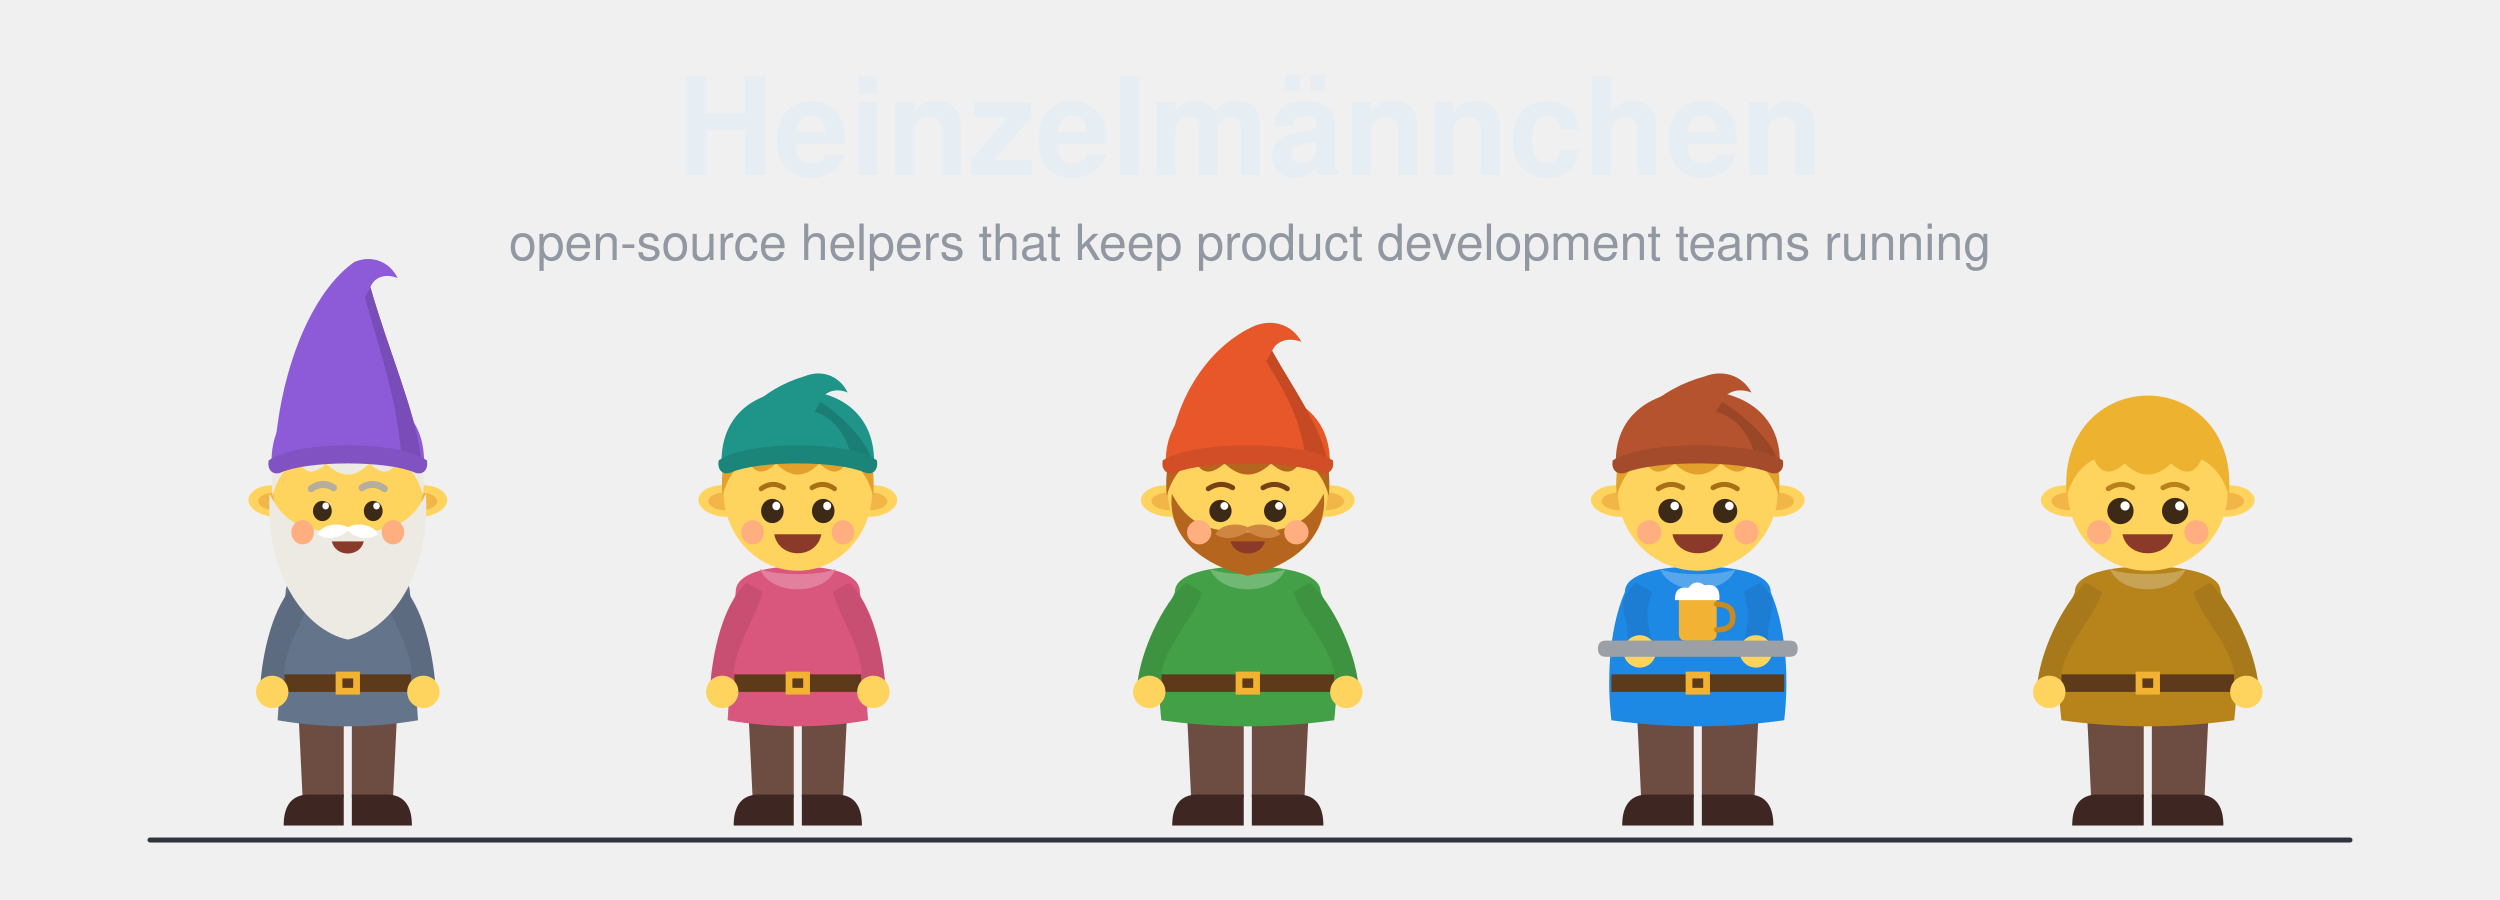
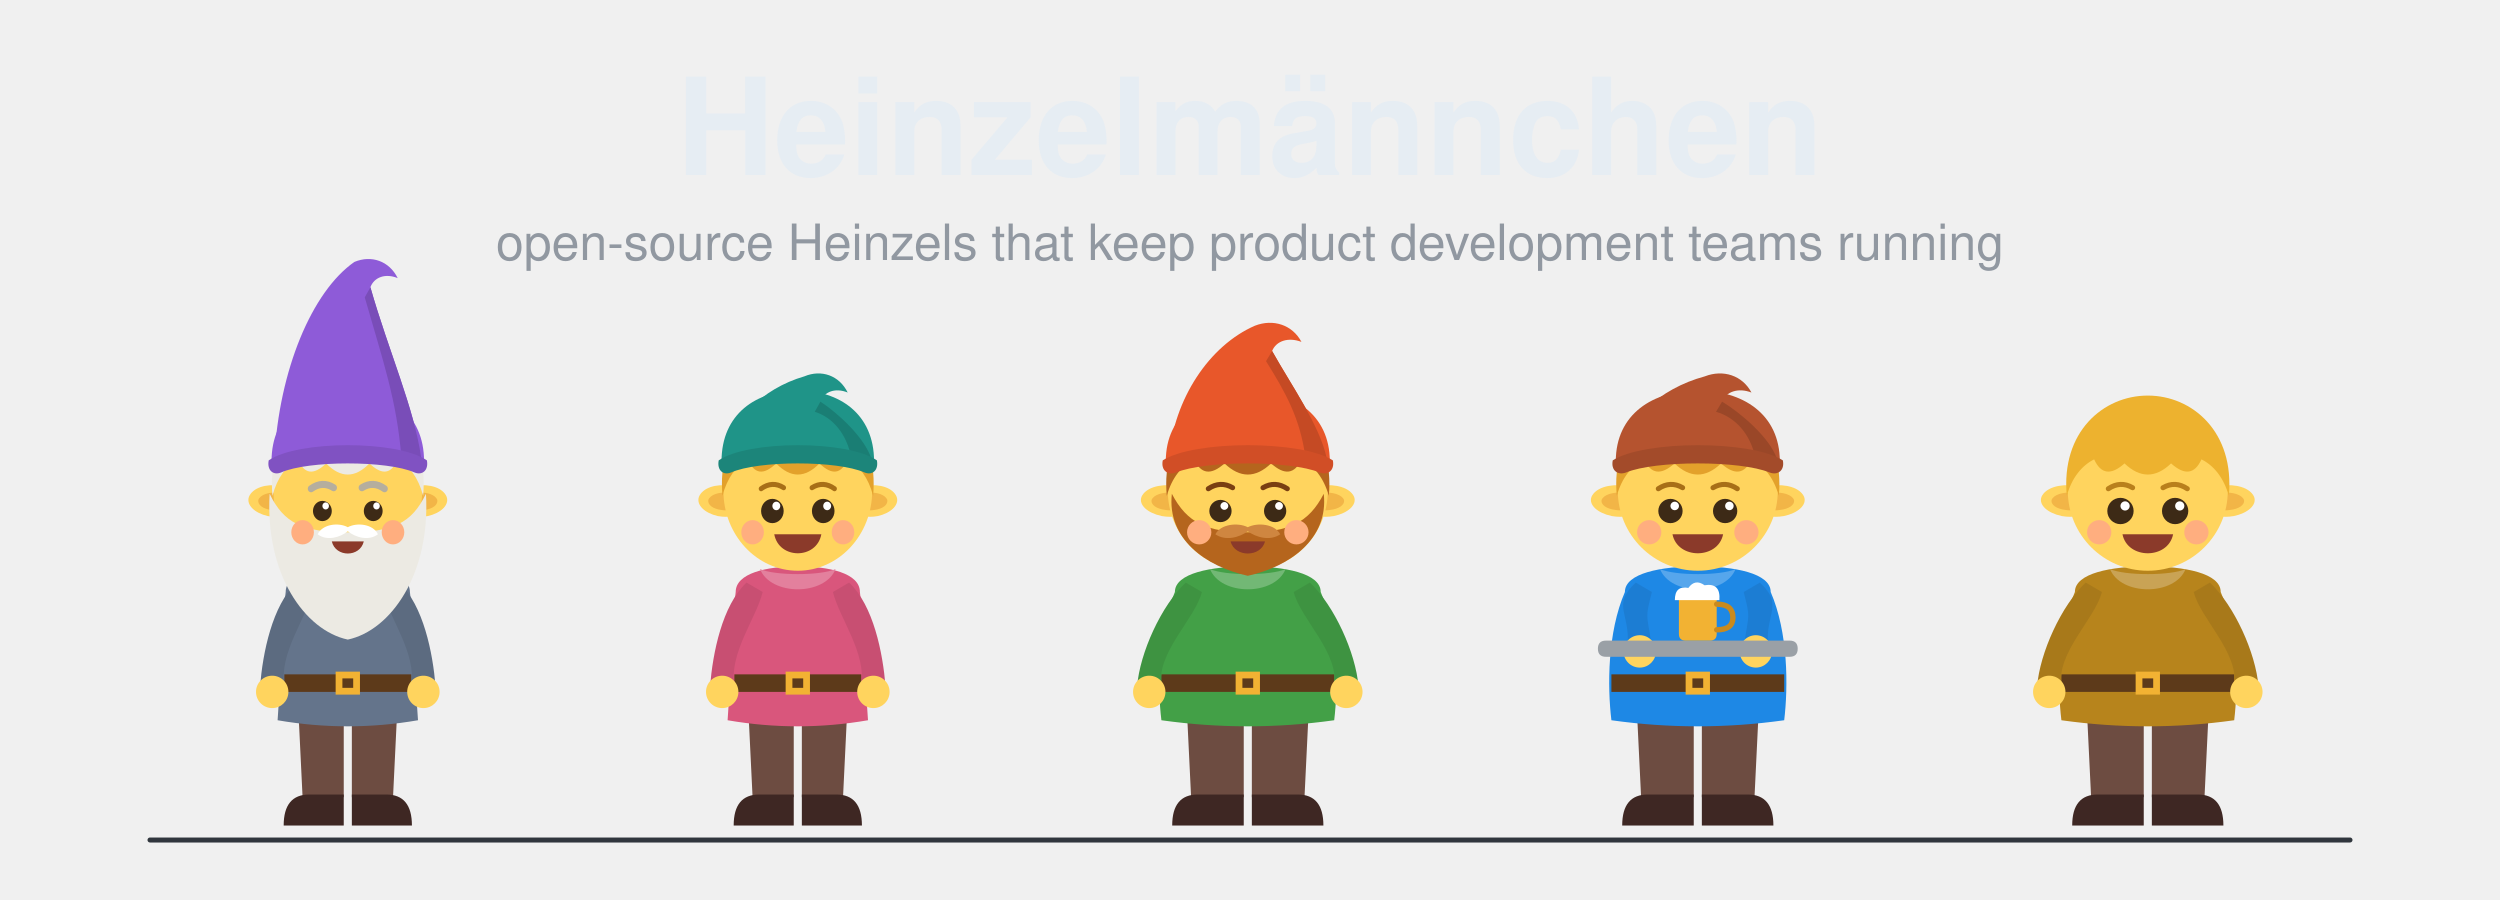
- <svg xmlns="http://www.w3.org/2000/svg" viewBox="0 0 1000 360" role="img" aria-label="Heinzelmännchen: a small crowd of gnome-like helpers walking together">
+ <svg xmlns="http://www.w3.org/2000/svg" viewBox="0 0 1000 360" role="img" aria-label="Heinzelmännchen: a small crowd of gnome-like Heinzels walking together">
  <style>
    .g { transform-box: fill-box; transform-origin: 50% 100%; }
    @media (prefers-reduced-motion: no-preference) {
      .g { animation: walk 1.6s ease-in-out infinite; }
      .g0 { animation-delay: -0.00s; }
      .g1 { animation-delay: -0.32s; }
      .g2 { animation-delay: -0.64s; }
      .g3 { animation-delay: -0.96s; }
      .g4 { animation-delay: -1.28s; }
    }
    @keyframes walk { 0%, 100% { transform: translateY(0) rotate(-1.5deg); } 50% { transform: translateY(-6px) rotate(1.5deg); } }
  </style>
  <text x="500" y="70" text-anchor="middle" font-family="-apple-system, 'Segoe UI', Helvetica, Arial, sans-serif" font-size="54" font-weight="700" fill="#e6edf3">Heinzelmännchen</text>
-   <text x="500" y="104" text-anchor="middle" font-family="-apple-system, 'Segoe UI', Helvetica, Arial, sans-serif" font-size="20" fill="#9198a1">open-source helpers that keep product development teams running</text>
+   <text x="500" y="104" text-anchor="middle" font-family="-apple-system, 'Segoe UI', Helvetica, Arial, sans-serif" font-size="20" fill="#9198a1">open-source Heinzels that keep product development teams running</text>
  <line x1="60" y1="336" x2="940" y2="336" stroke="#30363d" stroke-width="2" stroke-linecap="round" />
  <g transform="translate(70 101.8) scale(0.27)">
    <g class="g g0">
      <path d="M183 680 H250 V804 H189 Z" fill="#6D4C41" />
      <path d="M329 680 H262 V804 H323 Z" fill="#6D4C41" />
      <path d="M161 846 Q161 800 199 800 H250 V846 Z" fill="#3E2723" />
      <path d="M351 846 Q351 800 313 800 H262 V846 Z" fill="#3E2723" />
      <path d="M164 500 C164 472 210 462 256 462 C302 462 348 472 348 500 C356 560 356 640 360 690 Q256 708 152 690 C156 640 156 560 164 500 Z" fill="#64748B" />
      <path d="M200 466 C216 506 296 506 312 466 C290 476 222 476 200 466 Z" fill="#8B97A8" />
      <path d="M162 622 H350 V648 H162 Z" fill="#5D3A1A" />
      <path d="M238 618 H274 V652 H238 Z M248 628 V642 H264 V628 Z" fill="#F2B233" />
      <path d="M180 486 C144 520 130 590 126 640 L162 640 C154 590 194 540 204 500 Z" fill="#5C6B80" />
      <circle cx="144" cy="648" r="24" fill="#FFD45E" />
      <path d="M332 486 C368 520 382 590 386 640 L350 640 C358 590 318 540 308 500 Z" fill="#5C6B80" />
      <circle cx="368" cy="648" r="24" fill="#FFD45E" />
      <g transform="matrix(0.6975 0 0 0.75 77.44 173)">
        <path d="M112 226 C82 222 54 230 46 248 C40 264 58 280 86 286 C98 288 108 288 114 286 Z" fill="#FFD45E" />
        <path d="M400 226 C430 222 458 230 466 248 C472 264 454 280 426 286 C414 288 404 288 398 286 Z" fill="#FFD45E" />
        <path d="M108 240 C88 238 70 244 66 254 C64 264 76 272 94 274 C100 275 106 275 110 274 Z" fill="#F2B547" />
        <path d="M404 240 C424 238 442 244 446 254 C448 264 436 272 418 274 C412 275 406 275 402 274 Z" fill="#F2B547" />
        <circle cx="256" cy="236" r="158" fill="#FFD45E" />
        <path d="M96 246 C84 120 168 48 256 48 C344 48 428 120 416 246 C406 210 386 186 362 174 Q342 218 302 182 Q256 226 210 182 Q170 218 150 174 C126 186 106 210 96 246 Z" fill="#ECEAE3" />
        <path d="M90 242 C80 400.4 164.7 512 256 530 C347.3 512 432 400.4 422 242 C392 300 352 318 256 318 C160 318 120 300 90 242 Z" fill="#ECEAE3" />
        <path d="M94 178 C94 84 168 38 256 38 C344 38 418 84 418 178 Z" fill="#8E5BD8" />
        <path d="M100 172 C110 -2.6 180 -157.8 270 -216 C306 -230 344 -218 362 -184 C336 -194 312 -186 304 -166 C342 -41.4 398 75 412 172 Z" fill="#8E5BD8" />
        <path d="M304 -166 C342 -41.4 398 75 412 172 L370 172 C360 55.6 330 -22 292 -146 Z" fill="#794DB8" />
        <path d="M88 176 C150 136 362 136 424 176 C428 196 414 206 398 200 C340 176 172 176 114 200 C98 206 84 196 88 176 Z" fill="#8052C2" />
        <circle cx="160" cy="318" r="24" fill="#FFAE7F" />
        <circle cx="352" cy="318" r="24" fill="#FFAE7F" />
        <path d="M178 232 Q202 216 226 230" fill="none" stroke="#B5AE9E" stroke-width="14" stroke-linecap="round" stroke-linejoin="round" />
        <path d="M286 230 Q310 216 334 232" fill="none" stroke="#B5AE9E" stroke-width="14" stroke-linecap="round" stroke-linejoin="round" />
        <circle cx="202" cy="276" r="20" fill="#3D2A16" />
        <circle cx="310" cy="276" r="20" fill="#3D2A16" />
        <circle cx="209" cy="266" r="7" fill="#FFFFFF" />
        <circle cx="317" cy="266" r="7" fill="#FFFFFF" />
        <path d="M222 336 C230 368 282 368 290 336 Z" fill="#8B3A2A" />
        <path d="M256 308 C236 298 202 302 192 322 C212 336 240 328 256 316 C272 328 300 336 320 322 C310 302 276 298 256 308 Z" fill="#FFFFFF" />
      </g>
    </g>
  </g>
  <g transform="translate(250 101.8) scale(0.27)">
    <g class="g g1">
      <path d="M183 680 H250 V804 H189 Z" fill="#6D4C41" />
      <path d="M329 680 H262 V804 H323 Z" fill="#6D4C41" />
      <path d="M161 846 Q161 800 199 800 H250 V846 Z" fill="#3E2723" />
      <path d="M351 846 Q351 800 313 800 H262 V846 Z" fill="#3E2723" />
      <path d="M164 500 C164 472 210 462 256 462 C302 462 348 472 348 500 C356 560 356 640 360 690 Q256 708 152 690 C156 640 156 560 164 500 Z" fill="#D9567C" />
      <path d="M200 466 C216 506 296 506 312 466 C290 476 222 476 200 466 Z" fill="#E3809D" />
      <path d="M162 622 H350 V648 H162 Z" fill="#5D3A1A" />
      <path d="M238 618 H274 V652 H238 Z M248 628 V642 H264 V628 Z" fill="#F2B233" />
      <path d="M180 486 C144 520 130 590 126 640 L162 640 C154 590 194 540 204 500 Z" fill="#C84F72" />
      <circle cx="144" cy="648" r="24" fill="#FFD45E" />
      <path d="M332 486 C368 520 382 590 386 640 L350 640 C358 590 318 540 308 500 Z" fill="#C84F72" />
      <circle cx="368" cy="648" r="24" fill="#FFD45E" />
      <g transform="matrix(0.6975 0 0 0.75 77.44 173)">
        <path d="M112 226 C82 222 54 230 46 248 C40 264 58 280 86 286 C98 288 108 288 114 286 Z" fill="#FFD45E" />
        <path d="M400 226 C430 222 458 230 466 248 C472 264 454 280 426 286 C414 288 404 288 398 286 Z" fill="#FFD45E" />
        <path d="M108 240 C88 238 70 244 66 254 C64 264 76 272 94 274 C100 275 106 275 110 274 Z" fill="#F2B547" />
        <path d="M404 240 C424 238 442 244 446 254 C448 264 436 272 418 274 C412 275 406 275 402 274 Z" fill="#F2B547" />
        <circle cx="256" cy="236" r="158" fill="#FFD45E" />
        <path d="M96 246 C84 120 168 48 256 48 C344 48 428 120 416 246 C406 210 386 186 362 174 Q342 218 302 182 Q256 226 210 182 Q170 218 150 174 C126 186 106 210 96 246 Z" fill="#E3A12B" />
        <path d="M94 178 C94 84 168 38 256 38 C344 38 418 84 418 178 Z" fill="#1F9488" />
        <path d="M100 172 C110 99.1 180 34.3 270 10 C306 -4 344 8 362 42 C336 32 312 40 304 60 C342 82.9 398 131.5 412 172 Z" fill="#1F9488" />
        <path d="M304 60 C342 82.9 398 131.5 412 172 L370 172 C360 123.4 330 91 292 80 Z" fill="#1A7E74" />
        <path d="M88 176 C150 136 362 136 424 176 C428 196 414 206 398 200 C340 176 172 176 114 200 C98 206 84 196 88 176 Z" fill="#1C857A" />
        <circle cx="160" cy="318" r="24" fill="#FFAE7F" />
        <circle cx="352" cy="318" r="24" fill="#FFAE7F" />
        <path d="M178 232 Q202 216 226 230" fill="none" stroke="#A86F17" stroke-width="10" stroke-linecap="round" stroke-linejoin="round" />
        <path d="M286 230 Q310 216 334 232" fill="none" stroke="#A86F17" stroke-width="10" stroke-linecap="round" stroke-linejoin="round" />
        <circle cx="202" cy="276" r="24" fill="#3D2A16" />
        <circle cx="310" cy="276" r="24" fill="#3D2A16" />
        <circle cx="210.4" cy="266" r="8.4" fill="#FFFFFF" />
        <circle cx="318.4" cy="266" r="8.4" fill="#FFFFFF" />
        <path d="M206 322 C216 372 296 372 306 322 Z" fill="#8B3A2A" />
      </g>
    </g>
  </g>
  <g transform="translate(430 101.8) scale(0.27)">
    <g class="g g2">
      <path d="M166 680 H250 V804 H172 Z" fill="#6D4C41" />
      <path d="M346 680 H262 V804 H340 Z" fill="#6D4C41" />
      <path d="M144 846 Q144 800 182 800 H250 V846 Z" fill="#3E2723" />
      <path d="M368 846 Q368 800 330 800 H262 V846 Z" fill="#3E2723" />
      <path d="M148 500 C148 472 202 462 256 462 C310 462 364 472 364 500 C390 560 390 640 384 690 Q256 708 128 690 C122 640 122 560 148 500 Z" fill="#43A047" />
      <path d="M200 466 C216 506 296 506 312 466 C290 476 222 476 200 466 Z" fill="#72B875" />
      <path d="M128 622 H384 V648 H128 Z" fill="#5D3A1A" />
      <path d="M238 618 H274 V652 H238 Z M248 628 V642 H264 V628 Z" fill="#F2B233" />
      <path d="M164 486 C128 520 96 590 92 640 L128 640 C120 590 178 540 188 500 Z" fill="#3E9341" />
      <circle cx="110" cy="648" r="24" fill="#FFD45E" />
      <path d="M348 486 C384 520 416 590 420 640 L384 640 C392 590 334 540 324 500 Z" fill="#3E9341" />
      <circle cx="402" cy="648" r="24" fill="#FFD45E" />
      <g transform="matrix(0.75 0 0 0.75 64 173)">
        <path d="M112 226 C82 222 54 230 46 248 C40 264 58 280 86 286 C98 288 108 288 114 286 Z" fill="#FFD45E" />
        <path d="M400 226 C430 222 458 230 466 248 C472 264 454 280 426 286 C414 288 404 288 398 286 Z" fill="#FFD45E" />
        <path d="M108 240 C88 238 70 244 66 254 C64 264 76 272 94 274 C100 275 106 275 110 274 Z" fill="#F2B547" />
        <path d="M404 240 C424 238 442 244 446 254 C448 264 436 272 418 274 C412 275 406 275 402 274 Z" fill="#F2B547" />
        <circle cx="256" cy="236" r="158" fill="#FFD45E" />
        <path d="M96 246 C84 120 168 48 256 48 C344 48 428 120 416 246 C406 210 386 186 362 174 Q342 218 302 182 Q256 226 210 182 Q170 218 150 174 C126 186 106 210 96 246 Z" fill="#B5651D" />
        <path d="M106 242 C96 331.1 173.5 386 256 404 C338.5 386 416 331.1 406 242 C376 300 336 318 256 318 C176 318 136 300 106 242 Z" fill="#B5651D" />
        <path d="M94 178 C94 84 168 38 256 38 C344 38 418 84 418 178 Z" fill="#E8572A" />
        <path d="M100 172 C110 54.1 180 -50.7 270 -90 C306 -104 344 -92 362 -58 C336 -68 312 -60 304 -40 C342 27.9 398 106.5 412 172 Z" fill="#E8572A" />
        <path d="M304 -40 C342 27.9 398 106.5 412 172 L370 172 C360 93.4 330 41 292 -20 Z" fill="#C54A24" />
        <path d="M88 176 C150 136 362 136 424 176 C428 196 414 206 398 200 C340 176 172 176 114 200 C98 206 84 196 88 176 Z" fill="#D14E26" />
        <circle cx="160" cy="318" r="24" fill="#FFAE7F" />
        <circle cx="352" cy="318" r="24" fill="#FFAE7F" />
        <path d="M178 232 Q202 216 226 230" fill="none" stroke="#7A3F12" stroke-width="10" stroke-linecap="round" stroke-linejoin="round" />
        <path d="M286 230 Q310 216 334 232" fill="none" stroke="#7A3F12" stroke-width="10" stroke-linecap="round" stroke-linejoin="round" />
        <circle cx="202" cy="276" r="22" fill="#3D2A16" />
        <circle cx="310" cy="276" r="22" fill="#3D2A16" />
        <circle cx="209.7" cy="266" r="7.7" fill="#FFFFFF" />
        <circle cx="317.7" cy="266" r="7.7" fill="#FFFFFF" />
        <path d="M222 336 C230 368 282 368 290 336 Z" fill="#8B3A2A" />
        <path d="M256 308 C236 298 202 302 192 322 C212 336 240 328 256 316 C272 328 300 336 320 322 C310 302 276 298 256 308 Z" fill="#CF8640" />
      </g>
    </g>
  </g>
  <g transform="translate(610 101.8) scale(0.27)">
    <g class="g g3">
      <path d="M166 680 H250 V804 H172 Z" fill="#6D4C41" />
      <path d="M346 680 H262 V804 H340 Z" fill="#6D4C41" />
      <path d="M144 846 Q144 800 182 800 H250 V846 Z" fill="#3E2723" />
      <path d="M368 846 Q368 800 330 800 H262 V846 Z" fill="#3E2723" />
      <path d="M148 500 C148 472 202 462 256 462 C310 462 364 472 364 500 C390 560 390 640 384 690 Q256 708 128 690 C122 640 122 560 148 500 Z" fill="#1E88E5" />
      <path d="M200 466 C216 506 296 506 312 466 C290 476 222 476 200 466 Z" fill="#56A6EC" />
      <path d="M128 622 H384 V648 H128 Z" fill="#5D3A1A" />
      <path d="M238 618 H274 V652 H238 Z M248 628 V642 H264 V628 Z" fill="#F2B233" />
      <path d="M164 486 C128 520 156 530 152 580 L188 580 C180 530 178 540 188 500 Z" fill="#1C7DD3" />
      <circle cx="170" cy="588" r="24" fill="#FFD45E" />
      <path d="M348 486 C384 520 356 530 360 580 L324 580 C332 530 334 540 324 500 Z" fill="#1C7DD3" />
      <circle cx="342" cy="588" r="24" fill="#FFD45E" />
      <path d="M120 572 H392 Q404 572 404 584 Q404 596 392 596 H120 Q108 596 108 584 Q108 572 120 572 Z" fill="#9AA0A6" />
      <path d="M228 506 H284 V562 Q284 572 274 572 H238 Q228 572 228 562 Z" fill="#F2B233" />
      <path d="M284 518 Q308 518 308 538 Q308 556 284 556" fill="none" stroke="#C98A1E" stroke-width="8" stroke-linecap="round" stroke-linejoin="round" />
      <path d="M222 512 Q222 490 242 494 Q252 480 266 490 Q290 486 288 512 Z" fill="#FFFFFF" />
      <g transform="matrix(0.75 0 0 0.75 64 173)">
        <path d="M112 226 C82 222 54 230 46 248 C40 264 58 280 86 286 C98 288 108 288 114 286 Z" fill="#FFD45E" />
        <path d="M400 226 C430 222 458 230 466 248 C472 264 454 280 426 286 C414 288 404 288 398 286 Z" fill="#FFD45E" />
        <path d="M108 240 C88 238 70 244 66 254 C64 264 76 272 94 274 C100 275 106 275 110 274 Z" fill="#F2B547" />
        <path d="M404 240 C424 238 442 244 446 254 C448 264 436 272 418 274 C412 275 406 275 402 274 Z" fill="#F2B547" />
        <circle cx="256" cy="236" r="158" fill="#FFD45E" />
        <path d="M96 246 C84 120 168 48 256 48 C344 48 428 120 416 246 C406 210 386 186 362 174 Q342 218 302 182 Q256 226 210 182 Q170 218 150 174 C126 186 106 210 96 246 Z" fill="#E3A12B" />
        <path d="M94 178 C94 84 168 38 256 38 C344 38 418 84 418 178 Z" fill="#B5532F" />
        <path d="M100 172 C110 99.1 180 34.3 270 10 C306 -4 344 8 362 42 C336 32 312 40 304 60 C342 82.9 398 131.5 412 172 Z" fill="#B5532F" />
        <path d="M304 60 C342 82.9 398 131.5 412 172 L370 172 C360 123.4 330 91 292 80 Z" fill="#9A4728" />
        <path d="M88 176 C150 136 362 136 424 176 C428 196 414 206 398 200 C340 176 172 176 114 200 C98 206 84 196 88 176 Z" fill="#A34B2A" />
        <circle cx="160" cy="318" r="24" fill="#FFAE7F" />
        <circle cx="352" cy="318" r="24" fill="#FFAE7F" />
        <path d="M178 232 Q202 216 226 230" fill="none" stroke="#A86F17" stroke-width="10" stroke-linecap="round" stroke-linejoin="round" />
        <path d="M286 230 Q310 216 334 232" fill="none" stroke="#A86F17" stroke-width="10" stroke-linecap="round" stroke-linejoin="round" />
        <circle cx="202" cy="276" r="24" fill="#3D2A16" />
        <circle cx="310" cy="276" r="24" fill="#3D2A16" />
        <circle cx="210.4" cy="266" r="8.4" fill="#FFFFFF" />
        <circle cx="318.4" cy="266" r="8.4" fill="#FFFFFF" />
        <path d="M206 322 C216 372 296 372 306 322 Z" fill="#8B3A2A" />
      </g>
    </g>
  </g>
  <g transform="translate(790 101.8) scale(0.27)">
    <g class="g g4">
      <path d="M166 680 H250 V804 H172 Z" fill="#6D4C41" />
      <path d="M346 680 H262 V804 H340 Z" fill="#6D4C41" />
      <path d="M144 846 Q144 800 182 800 H250 V846 Z" fill="#3E2723" />
      <path d="M368 846 Q368 800 330 800 H262 V846 Z" fill="#3E2723" />
      <path d="M148 500 C148 472 202 462 256 462 C310 462 364 472 364 500 C390 560 390 640 384 690 Q256 708 128 690 C122 640 122 560 148 500 Z" fill="#B7841C" />
      <path d="M200 466 C216 506 296 506 312 466 C290 476 222 476 200 466 Z" fill="#C9A355" />
      <path d="M128 622 H384 V648 H128 Z" fill="#5D3A1A" />
      <path d="M238 618 H274 V652 H238 Z M248 628 V642 H264 V628 Z" fill="#F2B233" />
      <path d="M164 486 C128 520 96 590 92 640 L128 640 C120 590 178 540 188 500 Z" fill="#A8791A" />
      <circle cx="110" cy="648" r="24" fill="#FFD45E" />
      <path d="M348 486 C384 520 416 590 420 640 L384 640 C392 590 334 540 324 500 Z" fill="#A8791A" />
      <circle cx="402" cy="648" r="24" fill="#FFD45E" />
      <g transform="matrix(0.75 0 0 0.75 64 173)">
        <path d="M112 226 C82 222 54 230 46 248 C40 264 58 280 86 286 C98 288 108 288 114 286 Z" fill="#FFD45E" />
        <path d="M400 226 C430 222 458 230 466 248 C472 264 454 280 426 286 C414 288 404 288 398 286 Z" fill="#FFD45E" />
        <path d="M108 240 C88 238 70 244 66 254 C64 264 76 272 94 274 C100 275 106 275 110 274 Z" fill="#F2B547" />
        <path d="M404 240 C424 238 442 244 446 254 C448 264 436 272 418 274 C412 275 406 275 402 274 Z" fill="#F2B547" />
        <circle cx="256" cy="236" r="158" fill="#FFD45E" />
        <path d="M96 246 C84 120 168 48 256 48 C344 48 428 120 416 246 C406 210 386 186 362 174 Q342 218 302 182 Q256 226 210 182 Q170 218 150 174 C126 186 106 210 96 246 Z" fill="#EDB22F" />
        <circle cx="160" cy="318" r="24" fill="#FFAE7F" />
        <circle cx="352" cy="318" r="24" fill="#FFAE7F" />
        <path d="M178 232 Q202 216 226 230" fill="none" stroke="#B9801C" stroke-width="10" stroke-linecap="round" stroke-linejoin="round" />
        <path d="M286 230 Q310 216 334 232" fill="none" stroke="#B9801C" stroke-width="10" stroke-linecap="round" stroke-linejoin="round" />
        <circle cx="202" cy="276" r="26" fill="#3D2A16" />
        <circle cx="310" cy="276" r="26" fill="#3D2A16" />
        <circle cx="211.1" cy="266" r="9.1" fill="#FFFFFF" />
        <circle cx="319.1" cy="266" r="9.1" fill="#FFFFFF" />
        <path d="M206 322 C216 372 296 372 306 322 Z" fill="#8B3A2A" />
      </g>
    </g>
  </g>
</svg>
